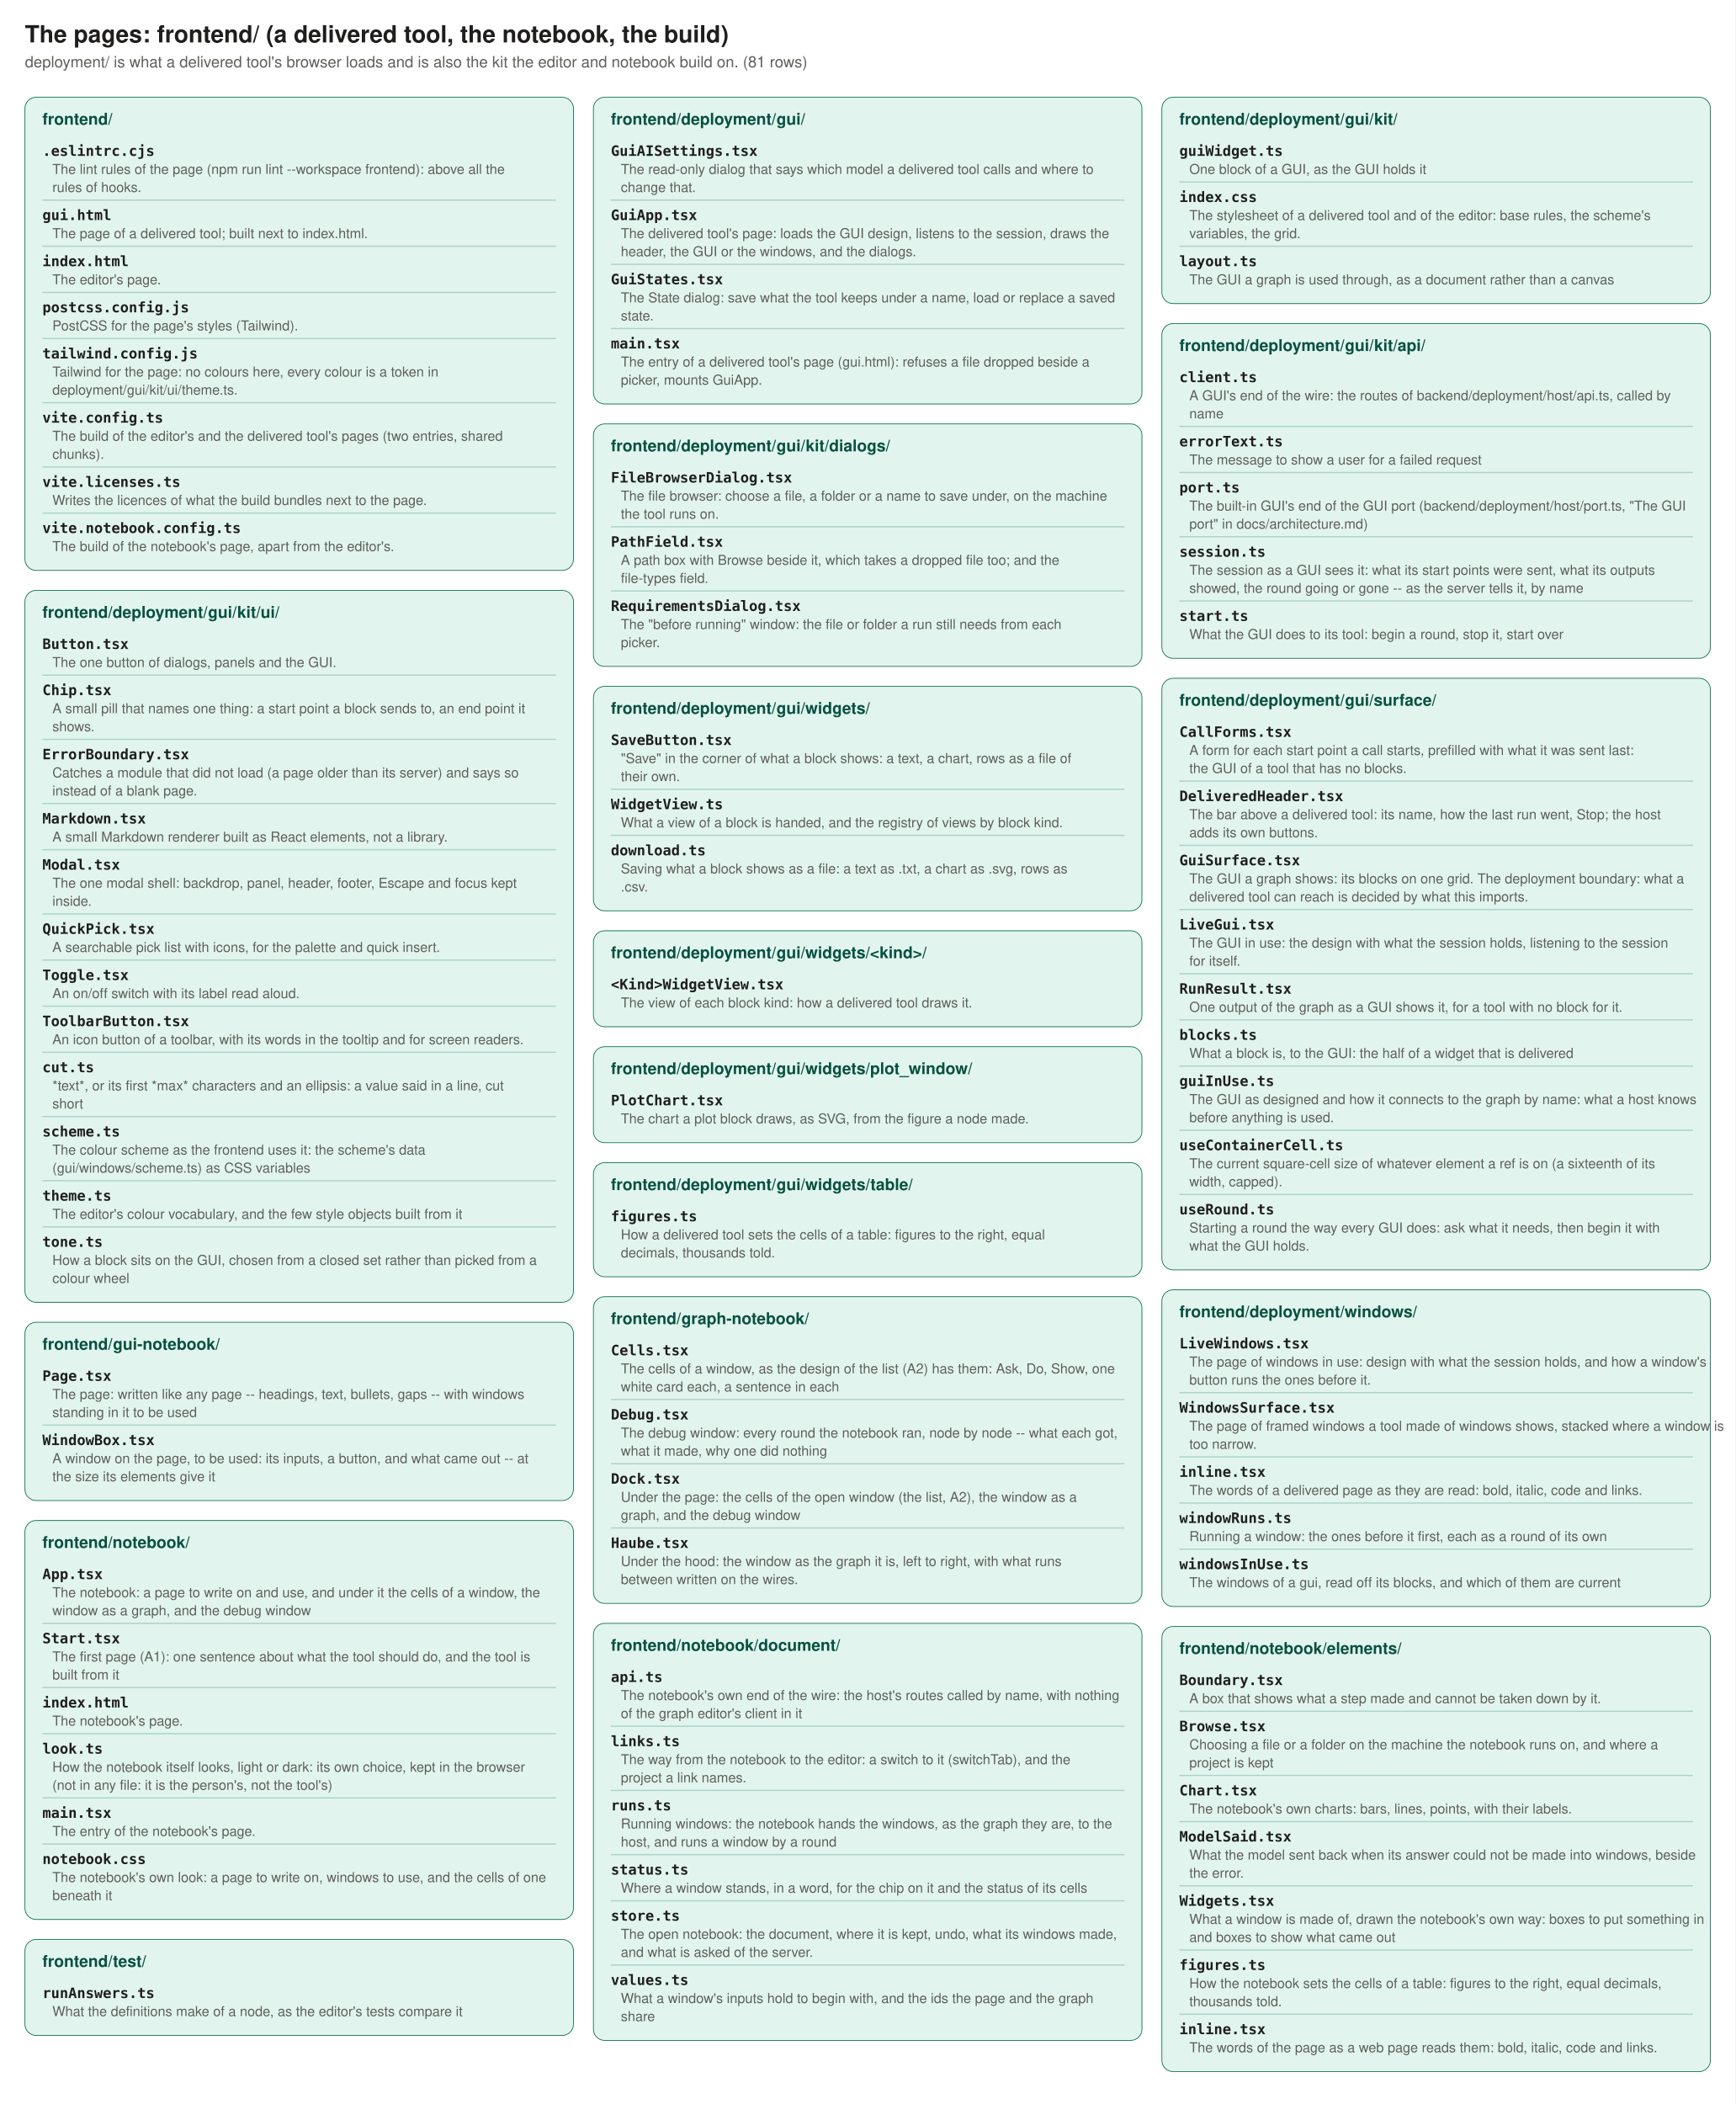
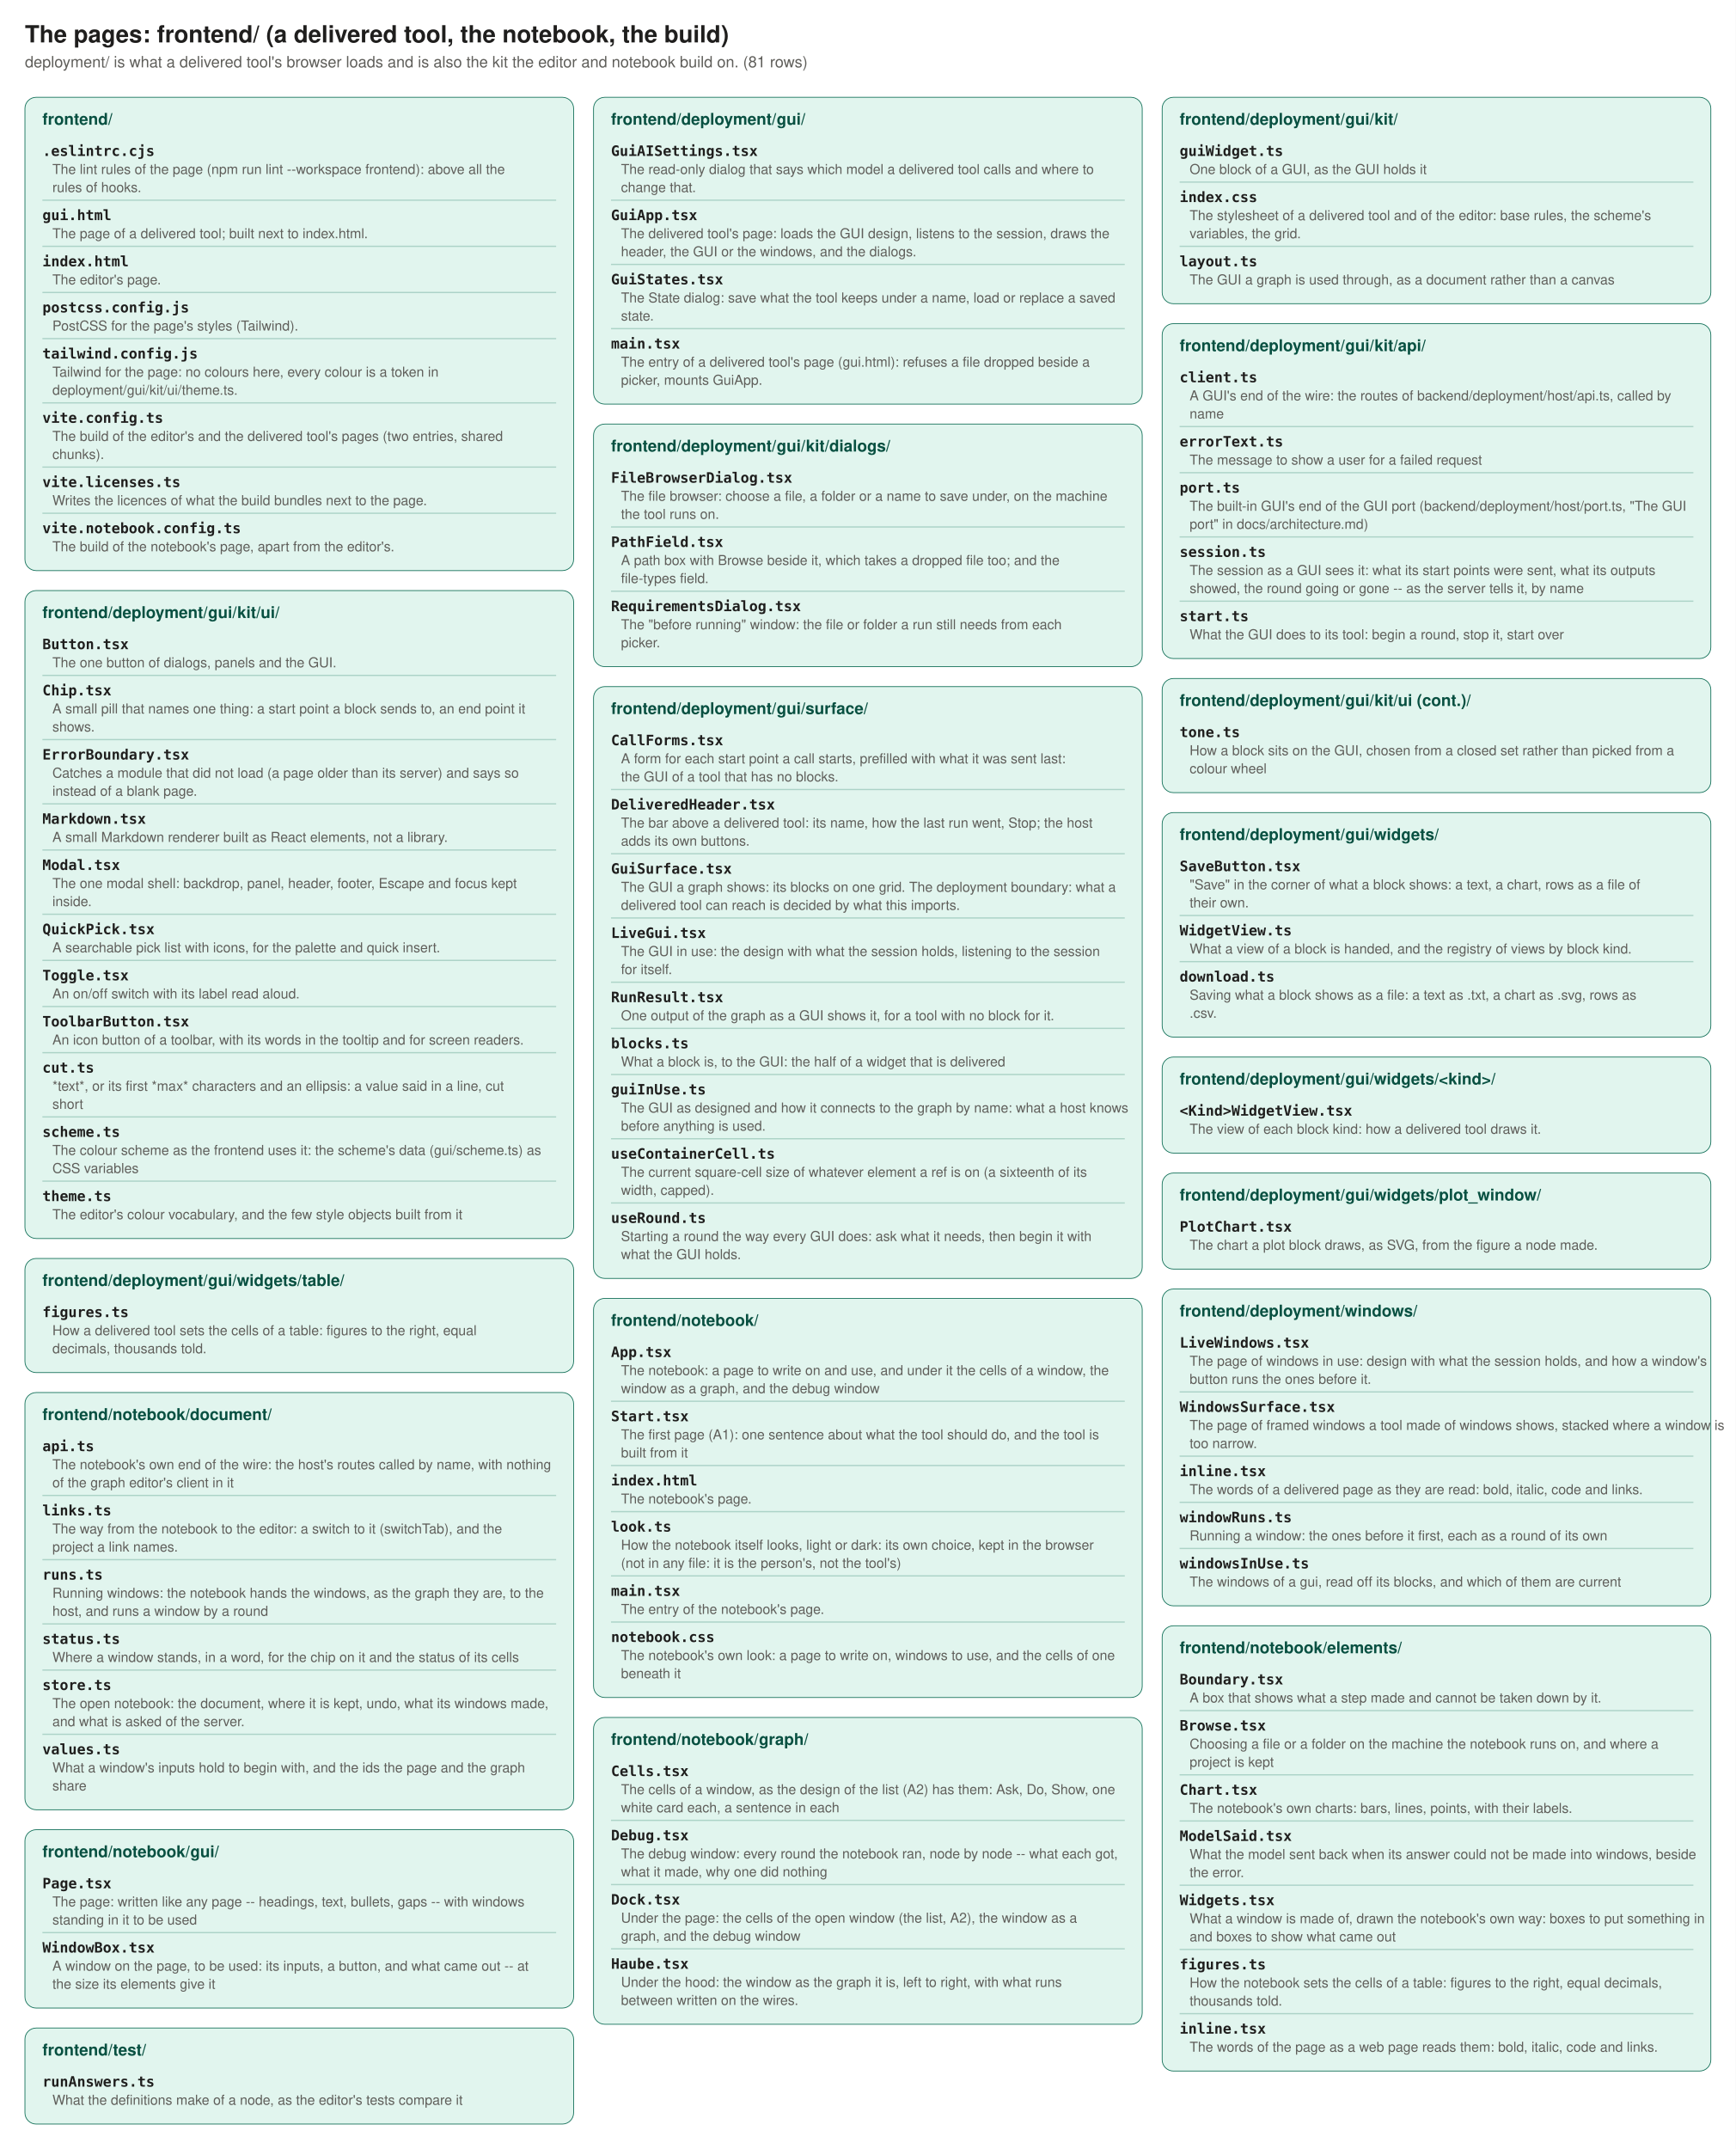
- <svg xmlns="http://www.w3.org/2000/svg" width="1392" viewBox="0 0 1392 1687.5" role="img">
+ <svg xmlns="http://www.w3.org/2000/svg" width="1392" viewBox="0 0 1392 1723" role="img">
  <style>svg{font-family:Segoe UI,Helvetica,Arial,sans-serif}.bg{fill:#ffffff}.h{font-size:19px;font-weight:600;fill:#1f1e1d}.n{font-size:12.5px;fill:#5f5e5a}.d{font-size:13px;font-weight:600;fill:#085041}.f{font-family:Consolas,Menlo,monospace;font-size:11.5px;font-weight:600;fill:#1f1e1d}.r{font-size:11px;fill:#5f5e5a}.box{fill:#E1F5EE;stroke:#0F6E56;stroke-width:.6}.row{stroke:#0F6E56;stroke-opacity:.25}@media (prefers-color-scheme:dark){.bg{fill:#1c1c1a}.h,.f{fill:#e8e6dc}.n,.r{fill:#b4b2a9}.d{fill:#9FE1CB}.box{fill:#262624;stroke:#5DCAA5}.row{stroke:#5DCAA5}}</style>
-   <rect class="bg" width="1392" height="1687.5" />
+   <rect class="bg" width="1392" height="1723" />
  <text class="h" x="20" y="34">The pages: frontend/ (a delivered tool, the notebook, the build)</text>
  <text class="n" x="20" y="54">deployment/ is what a delivered tool's browser loads and is also the kit the editor and notebook build on. (81 rows)</text>
  <g>
    <rect class="box" x="20" y="78" width="440" height="379.5" rx="9" />
    <text class="d" x="34" y="100">frontend/</text>
    <text class="f" x="34" y="125">.eslintrc.cjs</text>
    <text class="r" x="42" y="139.5">The lint rules of the page (npm run lint --workspace frontend): above all the</text>
    <text class="r" x="42" y="154">rules of hooks.</text>
    <line class="row" x1="34" x2="446" y1="160.5" y2="160.5" />
    <text class="f" x="34" y="176.5">gui.html</text>
    <text class="r" x="42" y="191">The page of a delivered tool; built next to index.html.</text>
    <line class="row" x1="34" x2="446" y1="197.5" y2="197.5" />
    <text class="f" x="34" y="213.5">index.html</text>
    <text class="r" x="42" y="228">The editor's page.</text>
    <line class="row" x1="34" x2="446" y1="234.5" y2="234.5" />
    <text class="f" x="34" y="250.5">postcss.config.js</text>
    <text class="r" x="42" y="265">PostCSS for the page's styles (Tailwind).</text>
    <line class="row" x1="34" x2="446" y1="271.5" y2="271.5" />
    <text class="f" x="34" y="287.5">tailwind.config.js</text>
    <text class="r" x="42" y="302">Tailwind for the page: no colours here, every colour is a token in</text>
    <text class="r" x="42" y="316.5">deployment/gui/kit/ui/theme.ts.</text>
    <line class="row" x1="34" x2="446" y1="323" y2="323" />
    <text class="f" x="34" y="339">vite.config.ts</text>
    <text class="r" x="42" y="353.5">The build of the editor's and the delivered tool's pages (two entries, shared</text>
    <text class="r" x="42" y="368">chunks).</text>
    <line class="row" x1="34" x2="446" y1="374.5" y2="374.5" />
    <text class="f" x="34" y="390.5">vite.licenses.ts</text>
    <text class="r" x="42" y="405">Writes the licences of what the build bundles next to the page.</text>
    <line class="row" x1="34" x2="446" y1="411.5" y2="411.5" />
    <text class="f" x="34" y="427.5">vite.notebook.config.ts</text>
    <text class="r" x="42" y="442">The build of the notebook's page, apart from the editor's.</text>
  </g>
  <g>
    <rect class="box" x="476" y="78" width="440" height="246" rx="9" />
    <text class="d" x="490" y="100">frontend/deployment/gui/</text>
    <text class="f" x="490" y="125">GuiAISettings.tsx</text>
    <text class="r" x="498" y="139.5">The read-only dialog that says which model a delivered tool calls and where to</text>
    <text class="r" x="498" y="154">change that.</text>
    <line class="row" x1="490" x2="902" y1="160.5" y2="160.5" />
    <text class="f" x="490" y="176.5">GuiApp.tsx</text>
    <text class="r" x="498" y="191">The delivered tool's page: loads the GUI design, listens to the session, draws the</text>
    <text class="r" x="498" y="205.5">header, the GUI or the windows, and the dialogs.</text>
    <line class="row" x1="490" x2="902" y1="212" y2="212" />
    <text class="f" x="490" y="228">GuiStates.tsx</text>
    <text class="r" x="498" y="242.5">The State dialog: save what the tool keeps under a name, load or replace a saved</text>
    <text class="r" x="498" y="257">state.</text>
    <line class="row" x1="490" x2="902" y1="263.5" y2="263.5" />
    <text class="f" x="490" y="279.5">main.tsx</text>
    <text class="r" x="498" y="294">The entry of a delivered tool's page (gui.html): refuses a file dropped beside a</text>
    <text class="r" x="498" y="308.5">picker, mounts GuiApp.</text>
  </g>
  <g>
    <rect class="box" x="932" y="78" width="440" height="165.5" rx="9" />
    <text class="d" x="946" y="100">frontend/deployment/gui/kit/</text>
    <text class="f" x="946" y="125">guiWidget.ts</text>
    <text class="r" x="954" y="139.5">One block of a GUI, as the GUI holds it</text>
    <line class="row" x1="946" x2="1358" y1="146" y2="146" />
    <text class="f" x="946" y="162">index.css</text>
    <text class="r" x="954" y="176.5">The stylesheet of a delivered tool and of the editor: base rules, the scheme's</text>
    <text class="r" x="954" y="191">variables, the grid.</text>
    <line class="row" x1="946" x2="1358" y1="197.5" y2="197.5" />
    <text class="f" x="946" y="213.5">layout.ts</text>
    <text class="r" x="954" y="228">The GUI a graph is used through, as a document rather than a canvas</text>
  </g>
  <g>
    <rect class="box" x="932" y="259.5" width="440" height="268.5" rx="9" />
    <text class="d" x="946" y="281.5">frontend/deployment/gui/kit/api/</text>
    <text class="f" x="946" y="306.5">client.ts</text>
    <text class="r" x="954" y="321">A GUI's end of the wire: the routes of backend/deployment/host/api.ts, called by</text>
    <text class="r" x="954" y="335.5">name</text>
    <line class="row" x1="946" x2="1358" y1="342" y2="342" />
    <text class="f" x="946" y="358">errorText.ts</text>
    <text class="r" x="954" y="372.5">The message to show a user for a failed request</text>
    <line class="row" x1="946" x2="1358" y1="379" y2="379" />
    <text class="f" x="946" y="395">port.ts</text>
    <text class="r" x="954" y="409.5">The built-in GUI's end of the GUI port (backend/deployment/host/port.ts, "The GUI</text>
    <text class="r" x="954" y="424">port" in docs/architecture.md)</text>
    <line class="row" x1="946" x2="1358" y1="430.5" y2="430.5" />
    <text class="f" x="946" y="446.5">session.ts</text>
    <text class="r" x="954" y="461">The session as a GUI sees it: what its start points were sent, what its outputs</text>
    <text class="r" x="954" y="475.5">showed, the round going or gone -- as the server tells it, by name</text>
    <line class="row" x1="946" x2="1358" y1="482" y2="482" />
    <text class="f" x="946" y="498">start.ts</text>
    <text class="r" x="954" y="512.5">What the GUI does to its tool: begin a round, stop it, start over</text>
  </g>
  <g>
    <rect class="box" x="476" y="340" width="440" height="194.5" rx="9" />
    <text class="d" x="490" y="362">frontend/deployment/gui/kit/dialogs/</text>
    <text class="f" x="490" y="387">FileBrowserDialog.tsx</text>
    <text class="r" x="498" y="401.5">The file browser: choose a file, a folder or a name to save under, on the machine</text>
    <text class="r" x="498" y="416">the tool runs on.</text>
    <line class="row" x1="490" x2="902" y1="422.5" y2="422.5" />
    <text class="f" x="490" y="438.5">PathField.tsx</text>
    <text class="r" x="498" y="453">A path box with Browse beside it, which takes a dropped file too; and the</text>
    <text class="r" x="498" y="467.5">file-types field.</text>
    <line class="row" x1="490" x2="902" y1="474" y2="474" />
    <text class="f" x="490" y="490">RequirementsDialog.tsx</text>
    <text class="r" x="498" y="504.5">The "before running" window: the file or folder a run still needs from each</text>
    <text class="r" x="498" y="519">picker.</text>
  </g>
  <g>
-     <rect class="box" x="20" y="473.5" width="440" height="571" rx="9" />
+     <rect class="box" x="20" y="473.5" width="440" height="519.5" rx="9" />
    <text class="d" x="34" y="495.5">frontend/deployment/gui/kit/ui/</text>
    <text class="f" x="34" y="520.5">Button.tsx</text>
    <text class="r" x="42" y="535">The one button of dialogs, panels and the GUI.</text>
    <line class="row" x1="34" x2="446" y1="541.5" y2="541.5" />
    <text class="f" x="34" y="557.5">Chip.tsx</text>
    <text class="r" x="42" y="572">A small pill that names one thing: a start point a block sends to, an end point it</text>
    <text class="r" x="42" y="586.5">shows.</text>
    <line class="row" x1="34" x2="446" y1="593" y2="593" />
    <text class="f" x="34" y="609">ErrorBoundary.tsx</text>
    <text class="r" x="42" y="623.5">Catches a module that did not load (a page older than its server) and says so</text>
    <text class="r" x="42" y="638">instead of a blank page.</text>
    <line class="row" x1="34" x2="446" y1="644.5" y2="644.5" />
    <text class="f" x="34" y="660.5">Markdown.tsx</text>
    <text class="r" x="42" y="675">A small Markdown renderer built as React elements, not a library.</text>
    <line class="row" x1="34" x2="446" y1="681.5" y2="681.5" />
    <text class="f" x="34" y="697.5">Modal.tsx</text>
    <text class="r" x="42" y="712">The one modal shell: backdrop, panel, header, footer, Escape and focus kept</text>
    <text class="r" x="42" y="726.5">inside.</text>
    <line class="row" x1="34" x2="446" y1="733" y2="733" />
    <text class="f" x="34" y="749">QuickPick.tsx</text>
    <text class="r" x="42" y="763.5">A searchable pick list with icons, for the palette and quick insert.</text>
    <line class="row" x1="34" x2="446" y1="770" y2="770" />
    <text class="f" x="34" y="786">Toggle.tsx</text>
    <text class="r" x="42" y="800.5">An on/off switch with its label read aloud.</text>
    <line class="row" x1="34" x2="446" y1="807" y2="807" />
    <text class="f" x="34" y="823">ToolbarButton.tsx</text>
    <text class="r" x="42" y="837.5">An icon button of a toolbar, with its words in the tooltip and for screen readers.</text>
    <line class="row" x1="34" x2="446" y1="844" y2="844" />
    <text class="f" x="34" y="860">cut.ts</text>
    <text class="r" x="42" y="874.5">*text*, or its first *max* characters and an ellipsis: a value said in a line, cut</text>
    <text class="r" x="42" y="889">short</text>
    <line class="row" x1="34" x2="446" y1="895.5" y2="895.5" />
    <text class="f" x="34" y="911.5">scheme.ts</text>
-     <text class="r" x="42" y="926">The colour scheme as the frontend uses it: the scheme's data</text>
-     <text class="r" x="42" y="940.5">(gui/windows/scheme.ts) as CSS variables</text>
+     <text class="r" x="42" y="926">The colour scheme as the frontend uses it: the scheme's data (gui/scheme.ts) as</text>
+     <text class="r" x="42" y="940.5">CSS variables</text>
    <line class="row" x1="34" x2="446" y1="947" y2="947" />
    <text class="f" x="34" y="963">theme.ts</text>
    <text class="r" x="42" y="977.5">The editor's colour vocabulary, and the few style objects built from it</text>
-     <line class="row" x1="34" x2="446" y1="984" y2="984" />
-     <text class="f" x="34" y="1000">tone.ts</text>
-     <text class="r" x="42" y="1014.5">How a block sits on the GUI, chosen from a closed set rather than picked from a</text>
-     <text class="r" x="42" y="1029">colour wheel</text>
-   </g>
-   <g>
-     <rect class="box" x="932" y="544" width="440" height="474.5" rx="9" />
-     <text class="d" x="946" y="566">frontend/deployment/gui/surface/</text>
-     <text class="f" x="946" y="591">CallForms.tsx</text>
-     <text class="r" x="954" y="605.5">A form for each start point a call starts, prefilled with what it was sent last:</text>
-     <text class="r" x="954" y="620">the GUI of a tool that has no blocks.</text>
-     <line class="row" x1="946" x2="1358" y1="626.5" y2="626.5" />
-     <text class="f" x="946" y="642.5">DeliveredHeader.tsx</text>
-     <text class="r" x="954" y="657">The bar above a delivered tool: its name, how the last run went, Stop; the host</text>
-     <text class="r" x="954" y="671.5">adds its own buttons.</text>
-     <line class="row" x1="946" x2="1358" y1="678" y2="678" />
-     <text class="f" x="946" y="694">GuiSurface.tsx</text>
-     <text class="r" x="954" y="708.5">The GUI a graph shows: its blocks on one grid. The deployment boundary: what a</text>
-     <text class="r" x="954" y="723">delivered tool can reach is decided by what this imports.</text>
-     <line class="row" x1="946" x2="1358" y1="729.5" y2="729.5" />
-     <text class="f" x="946" y="745.5">LiveGui.tsx</text>
-     <text class="r" x="954" y="760">The GUI in use: the design with what the session holds, listening to the session</text>
-     <text class="r" x="954" y="774.5">for itself.</text>
-     <line class="row" x1="946" x2="1358" y1="781" y2="781" />
-     <text class="f" x="946" y="797">RunResult.tsx</text>
-     <text class="r" x="954" y="811.5">One output of the graph as a GUI shows it, for a tool with no block for it.</text>
-     <line class="row" x1="946" x2="1358" y1="818" y2="818" />
-     <text class="f" x="946" y="834">blocks.ts</text>
-     <text class="r" x="954" y="848.5">What a block is, to the GUI: the half of a widget that is delivered</text>
-     <line class="row" x1="946" x2="1358" y1="855" y2="855" />
-     <text class="f" x="946" y="871">guiInUse.ts</text>
-     <text class="r" x="954" y="885.5">The GUI as designed and how it connects to the graph by name: what a host knows</text>
-     <text class="r" x="954" y="900">before anything is used.</text>
-     <line class="row" x1="946" x2="1358" y1="906.5" y2="906.5" />
-     <text class="f" x="946" y="922.5">useContainerCell.ts</text>
-     <text class="r" x="954" y="937">The current square-cell size of whatever element a ref is on (a sixteenth of its</text>
-     <text class="r" x="954" y="951.5">width, capped).</text>
-     <line class="row" x1="946" x2="1358" y1="958" y2="958" />
-     <text class="f" x="946" y="974">useRound.ts</text>
-     <text class="r" x="954" y="988.5">Starting a round the way every GUI does: ask what it needs, then begin it with</text>
-     <text class="r" x="954" y="1003">what the GUI holds.</text>
-   </g>
-   <g>
-     <rect class="box" x="476" y="550.5" width="440" height="180" rx="9" />
-     <text class="d" x="490" y="572.5">frontend/deployment/gui/widgets/</text>
-     <text class="f" x="490" y="597.5">SaveButton.tsx</text>
-     <text class="r" x="498" y="612">"Save" in the corner of what a block shows: a text, a chart, rows as a file of</text>
-     <text class="r" x="498" y="626.5">their own.</text>
+   </g>
+   <g>
+     <rect class="box" x="932" y="544" width="440" height="91.5" rx="9" />
+     <text class="d" x="946" y="566">frontend/deployment/gui/kit/ui (cont.)/</text>
+     <text class="f" x="946" y="591">tone.ts</text>
+     <text class="r" x="954" y="605.5">How a block sits on the GUI, chosen from a closed set rather than picked from a</text>
+     <text class="r" x="954" y="620">colour wheel</text>
+   </g>
+   <g>
+     <rect class="box" x="476" y="550.5" width="440" height="474.5" rx="9" />
+     <text class="d" x="490" y="572.5">frontend/deployment/gui/surface/</text>
+     <text class="f" x="490" y="597.5">CallForms.tsx</text>
+     <text class="r" x="498" y="612">A form for each start point a call starts, prefilled with what it was sent last:</text>
+     <text class="r" x="498" y="626.5">the GUI of a tool that has no blocks.</text>
    <line class="row" x1="490" x2="902" y1="633" y2="633" />
-     <text class="f" x="490" y="649">WidgetView.ts</text>
-     <text class="r" x="498" y="663.5">What a view of a block is handed, and the registry of views by block kind.</text>
-     <line class="row" x1="490" x2="902" y1="670" y2="670" />
-     <text class="f" x="490" y="686">download.ts</text>
-     <text class="r" x="498" y="700.5">Saving what a block shows as a file: a text as .txt, a chart as .svg, rows as</text>
-     <text class="r" x="498" y="715">.csv.</text>
-   </g>
-   <g>
-     <rect class="box" x="476" y="746.5" width="440" height="77" rx="9" />
-     <text class="d" x="490" y="768.5">frontend/deployment/gui/widgets/&lt;kind&gt;/</text>
-     <text class="f" x="490" y="793.5">&lt;Kind&gt;WidgetView.tsx</text>
-     <text class="r" x="498" y="808">The view of each block kind: how a delivered tool draws it.</text>
-   </g>
-   <g>
-     <rect class="box" x="476" y="839.5" width="440" height="77" rx="9" />
-     <text class="d" x="490" y="861.5">frontend/deployment/gui/widgets/plot_window/</text>
-     <text class="f" x="490" y="886.5">PlotChart.tsx</text>
-     <text class="r" x="498" y="901">The chart a plot block draws, as SVG, from the figure a node made.</text>
-   </g>
-   <g>
-     <rect class="box" x="476" y="932.5" width="440" height="91.5" rx="9" />
-     <text class="d" x="490" y="954.5">frontend/deployment/gui/widgets/table/</text>
-     <text class="f" x="490" y="979.5">figures.ts</text>
-     <text class="r" x="498" y="994">How a delivered tool sets the cells of a table: figures to the right, equal</text>
-     <text class="r" x="498" y="1008.5">decimals, thousands told.</text>
-   </g>
-   <g>
-     <rect class="box" x="932" y="1034.5" width="440" height="254" rx="9" />
-     <text class="d" x="946" y="1056.5">frontend/deployment/windows/</text>
-     <text class="f" x="946" y="1081.5">LiveWindows.tsx</text>
-     <text class="r" x="954" y="1096">The page of windows in use: design with what the session holds, and how a window's</text>
-     <text class="r" x="954" y="1110.5">button runs the ones before it.</text>
-     <line class="row" x1="946" x2="1358" y1="1117" y2="1117" />
-     <text class="f" x="946" y="1133">WindowsSurface.tsx</text>
-     <text class="r" x="954" y="1147.5">The page of framed windows a tool made of windows shows, stacked where a window is</text>
-     <text class="r" x="954" y="1162">too narrow.</text>
-     <line class="row" x1="946" x2="1358" y1="1168.5" y2="1168.5" />
-     <text class="f" x="946" y="1184.5">inline.tsx</text>
-     <text class="r" x="954" y="1199">The words of a delivered page as they are read: bold, italic, code and links.</text>
-     <line class="row" x1="946" x2="1358" y1="1205.5" y2="1205.5" />
-     <text class="f" x="946" y="1221.5">windowRuns.ts</text>
-     <text class="r" x="954" y="1236">Running a window: the ones before it first, each as a round of its own</text>
-     <line class="row" x1="946" x2="1358" y1="1242.5" y2="1242.5" />
-     <text class="f" x="946" y="1258.5">windowsInUse.ts</text>
-     <text class="r" x="954" y="1273">The windows of a gui, read off its blocks, and which of them are current</text>
-   </g>
-   <g>
-     <rect class="box" x="476" y="1040" width="440" height="246" rx="9" />
-     <text class="d" x="490" y="1062">frontend/graph-notebook/</text>
-     <text class="f" x="490" y="1087">Cells.tsx</text>
-     <text class="r" x="498" y="1101.5">The cells of a window, as the design of the list (A2) has them: Ask, Do, Show, one</text>
-     <text class="r" x="498" y="1116">white card each, a sentence in each</text>
-     <line class="row" x1="490" x2="902" y1="1122.5" y2="1122.5" />
-     <text class="f" x="490" y="1138.5">Debug.tsx</text>
-     <text class="r" x="498" y="1153">The debug window: every round the notebook ran, node by node -- what each got,</text>
-     <text class="r" x="498" y="1167.5">what it made, why one did nothing</text>
-     <line class="row" x1="490" x2="902" y1="1174" y2="1174" />
-     <text class="f" x="490" y="1190">Dock.tsx</text>
-     <text class="r" x="498" y="1204.5">Under the page: the cells of the open window (the list, A2), the window as a</text>
-     <text class="r" x="498" y="1219">graph, and the debug window</text>
-     <line class="row" x1="490" x2="902" y1="1225.5" y2="1225.5" />
-     <text class="f" x="490" y="1241.5">Haube.tsx</text>
-     <text class="r" x="498" y="1256">Under the hood: the window as the graph it is, left to right, with what runs</text>
-     <text class="r" x="498" y="1270.5">between written on the wires.</text>
-   </g>
-   <g>
-     <rect class="box" x="20" y="1060.5" width="440" height="143" rx="9" />
-     <text class="d" x="34" y="1082.5">frontend/gui-notebook/</text>
-     <text class="f" x="34" y="1107.5">Page.tsx</text>
-     <text class="r" x="42" y="1122">The page: written like any page -- headings, text, bullets, gaps -- with windows</text>
-     <text class="r" x="42" y="1136.5">standing in it to be used</text>
-     <line class="row" x1="34" x2="446" y1="1143" y2="1143" />
-     <text class="f" x="34" y="1159">WindowBox.tsx</text>
-     <text class="r" x="42" y="1173.5">A window on the page, to be used: its inputs, a button, and what came out -- at</text>
-     <text class="r" x="42" y="1188">the size its elements give it</text>
-   </g>
-   <g>
-     <rect class="box" x="20" y="1219.5" width="440" height="320" rx="9" />
-     <text class="d" x="34" y="1241.5">frontend/notebook/</text>
-     <text class="f" x="34" y="1266.5">App.tsx</text>
-     <text class="r" x="42" y="1281">The notebook: a page to write on and use, and under it the cells of a window, the</text>
-     <text class="r" x="42" y="1295.5">window as a graph, and the debug window</text>
+     <text class="f" x="490" y="649">DeliveredHeader.tsx</text>
+     <text class="r" x="498" y="663.5">The bar above a delivered tool: its name, how the last run went, Stop; the host</text>
+     <text class="r" x="498" y="678">adds its own buttons.</text>
+     <line class="row" x1="490" x2="902" y1="684.5" y2="684.5" />
+     <text class="f" x="490" y="700.5">GuiSurface.tsx</text>
+     <text class="r" x="498" y="715">The GUI a graph shows: its blocks on one grid. The deployment boundary: what a</text>
+     <text class="r" x="498" y="729.5">delivered tool can reach is decided by what this imports.</text>
+     <line class="row" x1="490" x2="902" y1="736" y2="736" />
+     <text class="f" x="490" y="752">LiveGui.tsx</text>
+     <text class="r" x="498" y="766.5">The GUI in use: the design with what the session holds, listening to the session</text>
+     <text class="r" x="498" y="781">for itself.</text>
+     <line class="row" x1="490" x2="902" y1="787.5" y2="787.5" />
+     <text class="f" x="490" y="803.5">RunResult.tsx</text>
+     <text class="r" x="498" y="818">One output of the graph as a GUI shows it, for a tool with no block for it.</text>
+     <line class="row" x1="490" x2="902" y1="824.5" y2="824.5" />
+     <text class="f" x="490" y="840.5">blocks.ts</text>
+     <text class="r" x="498" y="855">What a block is, to the GUI: the half of a widget that is delivered</text>
+     <line class="row" x1="490" x2="902" y1="861.5" y2="861.5" />
+     <text class="f" x="490" y="877.5">guiInUse.ts</text>
+     <text class="r" x="498" y="892">The GUI as designed and how it connects to the graph by name: what a host knows</text>
+     <text class="r" x="498" y="906.5">before anything is used.</text>
+     <line class="row" x1="490" x2="902" y1="913" y2="913" />
+     <text class="f" x="490" y="929">useContainerCell.ts</text>
+     <text class="r" x="498" y="943.5">The current square-cell size of whatever element a ref is on (a sixteenth of its</text>
+     <text class="r" x="498" y="958">width, capped).</text>
+     <line class="row" x1="490" x2="902" y1="964.5" y2="964.5" />
+     <text class="f" x="490" y="980.5">useRound.ts</text>
+     <text class="r" x="498" y="995">Starting a round the way every GUI does: ask what it needs, then begin it with</text>
+     <text class="r" x="498" y="1009.5">what the GUI holds.</text>
+   </g>
+   <g>
+     <rect class="box" x="932" y="651.5" width="440" height="180" rx="9" />
+     <text class="d" x="946" y="673.5">frontend/deployment/gui/widgets/</text>
+     <text class="f" x="946" y="698.5">SaveButton.tsx</text>
+     <text class="r" x="954" y="713">"Save" in the corner of what a block shows: a text, a chart, rows as a file of</text>
+     <text class="r" x="954" y="727.5">their own.</text>
+     <line class="row" x1="946" x2="1358" y1="734" y2="734" />
+     <text class="f" x="946" y="750">WidgetView.ts</text>
+     <text class="r" x="954" y="764.5">What a view of a block is handed, and the registry of views by block kind.</text>
+     <line class="row" x1="946" x2="1358" y1="771" y2="771" />
+     <text class="f" x="946" y="787">download.ts</text>
+     <text class="r" x="954" y="801.5">Saving what a block shows as a file: a text as .txt, a chart as .svg, rows as</text>
+     <text class="r" x="954" y="816">.csv.</text>
+   </g>
+   <g>
+     <rect class="box" x="932" y="847.5" width="440" height="77" rx="9" />
+     <text class="d" x="946" y="869.5">frontend/deployment/gui/widgets/&lt;kind&gt;/</text>
+     <text class="f" x="946" y="894.5">&lt;Kind&gt;WidgetView.tsx</text>
+     <text class="r" x="954" y="909">The view of each block kind: how a delivered tool draws it.</text>
+   </g>
+   <g>
+     <rect class="box" x="932" y="940.5" width="440" height="77" rx="9" />
+     <text class="d" x="946" y="962.5">frontend/deployment/gui/widgets/plot_window/</text>
+     <text class="f" x="946" y="987.5">PlotChart.tsx</text>
+     <text class="r" x="954" y="1002">The chart a plot block draws, as SVG, from the figure a node made.</text>
+   </g>
+   <g>
+     <rect class="box" x="20" y="1009" width="440" height="91.5" rx="9" />
+     <text class="d" x="34" y="1031">frontend/deployment/gui/widgets/table/</text>
+     <text class="f" x="34" y="1056">figures.ts</text>
+     <text class="r" x="42" y="1070.5">How a delivered tool sets the cells of a table: figures to the right, equal</text>
+     <text class="r" x="42" y="1085">decimals, thousands told.</text>
+   </g>
+   <g>
+     <rect class="box" x="932" y="1033.5" width="440" height="254" rx="9" />
+     <text class="d" x="946" y="1055.5">frontend/deployment/windows/</text>
+     <text class="f" x="946" y="1080.5">LiveWindows.tsx</text>
+     <text class="r" x="954" y="1095">The page of windows in use: design with what the session holds, and how a window's</text>
+     <text class="r" x="954" y="1109.5">button runs the ones before it.</text>
+     <line class="row" x1="946" x2="1358" y1="1116" y2="1116" />
+     <text class="f" x="946" y="1132">WindowsSurface.tsx</text>
+     <text class="r" x="954" y="1146.5">The page of framed windows a tool made of windows shows, stacked where a window is</text>
+     <text class="r" x="954" y="1161">too narrow.</text>
+     <line class="row" x1="946" x2="1358" y1="1167.5" y2="1167.5" />
+     <text class="f" x="946" y="1183.5">inline.tsx</text>
+     <text class="r" x="954" y="1198">The words of a delivered page as they are read: bold, italic, code and links.</text>
+     <line class="row" x1="946" x2="1358" y1="1204.5" y2="1204.5" />
+     <text class="f" x="946" y="1220.5">windowRuns.ts</text>
+     <text class="r" x="954" y="1235">Running a window: the ones before it first, each as a round of its own</text>
+     <line class="row" x1="946" x2="1358" y1="1241.5" y2="1241.5" />
+     <text class="f" x="946" y="1257.5">windowsInUse.ts</text>
+     <text class="r" x="954" y="1272">The windows of a gui, read off its blocks, and which of them are current</text>
+   </g>
+   <g>
+     <rect class="box" x="476" y="1041" width="440" height="320" rx="9" />
+     <text class="d" x="490" y="1063">frontend/notebook/</text>
+     <text class="f" x="490" y="1088">App.tsx</text>
+     <text class="r" x="498" y="1102.5">The notebook: a page to write on and use, and under it the cells of a window, the</text>
+     <text class="r" x="498" y="1117">window as a graph, and the debug window</text>
+     <line class="row" x1="490" x2="902" y1="1123.5" y2="1123.5" />
+     <text class="f" x="490" y="1139.5">Start.tsx</text>
+     <text class="r" x="498" y="1154">The first page (A1): one sentence about what the tool should do, and the tool is</text>
+     <text class="r" x="498" y="1168.5">built from it</text>
+     <line class="row" x1="490" x2="902" y1="1175" y2="1175" />
+     <text class="f" x="490" y="1191">index.html</text>
+     <text class="r" x="498" y="1205.5">The notebook's page.</text>
+     <line class="row" x1="490" x2="902" y1="1212" y2="1212" />
+     <text class="f" x="490" y="1228">look.ts</text>
+     <text class="r" x="498" y="1242.5">How the notebook itself looks, light or dark: its own choice, kept in the browser</text>
+     <text class="r" x="498" y="1257">(not in any file: it is the person's, not the tool's)</text>
+     <line class="row" x1="490" x2="902" y1="1263.5" y2="1263.5" />
+     <text class="f" x="490" y="1279.5">main.tsx</text>
+     <text class="r" x="498" y="1294">The entry of the notebook's page.</text>
+     <line class="row" x1="490" x2="902" y1="1300.5" y2="1300.5" />
+     <text class="f" x="490" y="1316.5">notebook.css</text>
+     <text class="r" x="498" y="1331">The notebook's own look: a page to write on, windows to use, and the cells of one</text>
+     <text class="r" x="498" y="1345.5">beneath it</text>
+   </g>
+   <g>
+     <rect class="box" x="20" y="1116.5" width="440" height="334.5" rx="9" />
+     <text class="d" x="34" y="1138.5">frontend/notebook/document/</text>
+     <text class="f" x="34" y="1163.5">api.ts</text>
+     <text class="r" x="42" y="1178">The notebook's own end of the wire: the host's routes called by name, with nothing</text>
+     <text class="r" x="42" y="1192.5">of the graph editor's client in it</text>
+     <line class="row" x1="34" x2="446" y1="1199" y2="1199" />
+     <text class="f" x="34" y="1215">links.ts</text>
+     <text class="r" x="42" y="1229.5">The way from the notebook to the editor: a switch to it (switchTab), and the</text>
+     <text class="r" x="42" y="1244">project a link names.</text>
+     <line class="row" x1="34" x2="446" y1="1250.5" y2="1250.5" />
+     <text class="f" x="34" y="1266.5">runs.ts</text>
+     <text class="r" x="42" y="1281">Running windows: the notebook hands the windows, as the graph they are, to the</text>
+     <text class="r" x="42" y="1295.5">host, and runs a window by a round</text>
    <line class="row" x1="34" x2="446" y1="1302" y2="1302" />
-     <text class="f" x="34" y="1318">Start.tsx</text>
-     <text class="r" x="42" y="1332.5">The first page (A1): one sentence about what the tool should do, and the tool is</text>
-     <text class="r" x="42" y="1347">built from it</text>
-     <line class="row" x1="34" x2="446" y1="1353.5" y2="1353.5" />
-     <text class="f" x="34" y="1369.5">index.html</text>
-     <text class="r" x="42" y="1384">The notebook's page.</text>
+     <text class="f" x="34" y="1318">status.ts</text>
+     <text class="r" x="42" y="1332.5">Where a window stands, in a word, for the chip on it and the status of its cells</text>
+     <line class="row" x1="34" x2="446" y1="1339" y2="1339" />
+     <text class="f" x="34" y="1355">store.ts</text>
+     <text class="r" x="42" y="1369.5">The open notebook: the document, where it is kept, undo, what its windows made,</text>
+     <text class="r" x="42" y="1384">and what is asked of the server.</text>
    <line class="row" x1="34" x2="446" y1="1390.5" y2="1390.5" />
-     <text class="f" x="34" y="1406.5">look.ts</text>
-     <text class="r" x="42" y="1421">How the notebook itself looks, light or dark: its own choice, kept in the browser</text>
-     <text class="r" x="42" y="1435.5">(not in any file: it is the person's, not the tool's)</text>
-     <line class="row" x1="34" x2="446" y1="1442" y2="1442" />
-     <text class="f" x="34" y="1458">main.tsx</text>
-     <text class="r" x="42" y="1472.5">The entry of the notebook's page.</text>
-     <line class="row" x1="34" x2="446" y1="1479" y2="1479" />
-     <text class="f" x="34" y="1495">notebook.css</text>
-     <text class="r" x="42" y="1509.5">The notebook's own look: a page to write on, windows to use, and the cells of one</text>
-     <text class="r" x="42" y="1524">beneath it</text>
-   </g>
-   <g>
-     <rect class="box" x="476" y="1302" width="440" height="334.5" rx="9" />
-     <text class="d" x="490" y="1324">frontend/notebook/document/</text>
-     <text class="f" x="490" y="1349">api.ts</text>
-     <text class="r" x="498" y="1363.5">The notebook's own end of the wire: the host's routes called by name, with nothing</text>
-     <text class="r" x="498" y="1378">of the graph editor's client in it</text>
-     <line class="row" x1="490" x2="902" y1="1384.5" y2="1384.5" />
-     <text class="f" x="490" y="1400.5">links.ts</text>
-     <text class="r" x="498" y="1415">The way from the notebook to the editor: a switch to it (switchTab), and the</text>
-     <text class="r" x="498" y="1429.5">project a link names.</text>
-     <line class="row" x1="490" x2="902" y1="1436" y2="1436" />
-     <text class="f" x="490" y="1452">runs.ts</text>
-     <text class="r" x="498" y="1466.5">Running windows: the notebook hands the windows, as the graph they are, to the</text>
-     <text class="r" x="498" y="1481">host, and runs a window by a round</text>
-     <line class="row" x1="490" x2="902" y1="1487.5" y2="1487.5" />
-     <text class="f" x="490" y="1503.5">status.ts</text>
-     <text class="r" x="498" y="1518">Where a window stands, in a word, for the chip on it and the status of its cells</text>
-     <line class="row" x1="490" x2="902" y1="1524.5" y2="1524.5" />
-     <text class="f" x="490" y="1540.5">store.ts</text>
-     <text class="r" x="498" y="1555">The open notebook: the document, where it is kept, undo, what its windows made,</text>
-     <text class="r" x="498" y="1569.5">and what is asked of the server.</text>
-     <line class="row" x1="490" x2="902" y1="1576" y2="1576" />
-     <text class="f" x="490" y="1592">values.ts</text>
-     <text class="r" x="498" y="1606.5">What a window's inputs hold to begin with, and the ids the page and the graph</text>
-     <text class="r" x="498" y="1621">share</text>
-   </g>
-   <g>
-     <rect class="box" x="932" y="1304.5" width="440" height="357" rx="9" />
-     <text class="d" x="946" y="1326.5">frontend/notebook/elements/</text>
-     <text class="f" x="946" y="1351.5">Boundary.tsx</text>
-     <text class="r" x="954" y="1366">A box that shows what a step made and cannot be taken down by it.</text>
-     <line class="row" x1="946" x2="1358" y1="1372.5" y2="1372.5" />
-     <text class="f" x="946" y="1388.5">Browse.tsx</text>
-     <text class="r" x="954" y="1403">Choosing a file or a folder on the machine the notebook runs on, and where a</text>
-     <text class="r" x="954" y="1417.5">project is kept</text>
-     <line class="row" x1="946" x2="1358" y1="1424" y2="1424" />
-     <text class="f" x="946" y="1440">Chart.tsx</text>
-     <text class="r" x="954" y="1454.5">The notebook's own charts: bars, lines, points, with their labels.</text>
-     <line class="row" x1="946" x2="1358" y1="1461" y2="1461" />
-     <text class="f" x="946" y="1477">ModelSaid.tsx</text>
-     <text class="r" x="954" y="1491.5">What the model sent back when its answer could not be made into windows, beside</text>
-     <text class="r" x="954" y="1506">the error.</text>
-     <line class="row" x1="946" x2="1358" y1="1512.5" y2="1512.5" />
-     <text class="f" x="946" y="1528.5">Widgets.tsx</text>
-     <text class="r" x="954" y="1543">What a window is made of, drawn the notebook's own way: boxes to put something in</text>
-     <text class="r" x="954" y="1557.5">and boxes to show what came out</text>
-     <line class="row" x1="946" x2="1358" y1="1564" y2="1564" />
-     <text class="f" x="946" y="1580">figures.ts</text>
-     <text class="r" x="954" y="1594.5">How the notebook sets the cells of a table: figures to the right, equal decimals,</text>
-     <text class="r" x="954" y="1609">thousands told.</text>
-     <line class="row" x1="946" x2="1358" y1="1615.5" y2="1615.5" />
-     <text class="f" x="946" y="1631.5">inline.tsx</text>
-     <text class="r" x="954" y="1646">The words of the page as a web page reads them: bold, italic, code and links.</text>
-   </g>
-   <g>
-     <rect class="box" x="20" y="1555.5" width="440" height="77" rx="9" />
-     <text class="d" x="34" y="1577.5">frontend/test/</text>
-     <text class="f" x="34" y="1602.5">runAnswers.ts</text>
-     <text class="r" x="42" y="1617">What the definitions make of a node, as the editor's tests compare it</text>
+     <text class="f" x="34" y="1406.5">values.ts</text>
+     <text class="r" x="42" y="1421">What a window's inputs hold to begin with, and the ids the page and the graph</text>
+     <text class="r" x="42" y="1435.5">share</text>
+   </g>
+   <g>
+     <rect class="box" x="932" y="1303.5" width="440" height="357" rx="9" />
+     <text class="d" x="946" y="1325.5">frontend/notebook/elements/</text>
+     <text class="f" x="946" y="1350.5">Boundary.tsx</text>
+     <text class="r" x="954" y="1365">A box that shows what a step made and cannot be taken down by it.</text>
+     <line class="row" x1="946" x2="1358" y1="1371.5" y2="1371.5" />
+     <text class="f" x="946" y="1387.5">Browse.tsx</text>
+     <text class="r" x="954" y="1402">Choosing a file or a folder on the machine the notebook runs on, and where a</text>
+     <text class="r" x="954" y="1416.5">project is kept</text>
+     <line class="row" x1="946" x2="1358" y1="1423" y2="1423" />
+     <text class="f" x="946" y="1439">Chart.tsx</text>
+     <text class="r" x="954" y="1453.5">The notebook's own charts: bars, lines, points, with their labels.</text>
+     <line class="row" x1="946" x2="1358" y1="1460" y2="1460" />
+     <text class="f" x="946" y="1476">ModelSaid.tsx</text>
+     <text class="r" x="954" y="1490.5">What the model sent back when its answer could not be made into windows, beside</text>
+     <text class="r" x="954" y="1505">the error.</text>
+     <line class="row" x1="946" x2="1358" y1="1511.5" y2="1511.5" />
+     <text class="f" x="946" y="1527.5">Widgets.tsx</text>
+     <text class="r" x="954" y="1542">What a window is made of, drawn the notebook's own way: boxes to put something in</text>
+     <text class="r" x="954" y="1556.5">and boxes to show what came out</text>
+     <line class="row" x1="946" x2="1358" y1="1563" y2="1563" />
+     <text class="f" x="946" y="1579">figures.ts</text>
+     <text class="r" x="954" y="1593.5">How the notebook sets the cells of a table: figures to the right, equal decimals,</text>
+     <text class="r" x="954" y="1608">thousands told.</text>
+     <line class="row" x1="946" x2="1358" y1="1614.5" y2="1614.5" />
+     <text class="f" x="946" y="1630.5">inline.tsx</text>
+     <text class="r" x="954" y="1645">The words of the page as a web page reads them: bold, italic, code and links.</text>
+   </g>
+   <g>
+     <rect class="box" x="476" y="1377" width="440" height="246" rx="9" />
+     <text class="d" x="490" y="1399">frontend/notebook/graph/</text>
+     <text class="f" x="490" y="1424">Cells.tsx</text>
+     <text class="r" x="498" y="1438.5">The cells of a window, as the design of the list (A2) has them: Ask, Do, Show, one</text>
+     <text class="r" x="498" y="1453">white card each, a sentence in each</text>
+     <line class="row" x1="490" x2="902" y1="1459.5" y2="1459.5" />
+     <text class="f" x="490" y="1475.5">Debug.tsx</text>
+     <text class="r" x="498" y="1490">The debug window: every round the notebook ran, node by node -- what each got,</text>
+     <text class="r" x="498" y="1504.5">what it made, why one did nothing</text>
+     <line class="row" x1="490" x2="902" y1="1511" y2="1511" />
+     <text class="f" x="490" y="1527">Dock.tsx</text>
+     <text class="r" x="498" y="1541.5">Under the page: the cells of the open window (the list, A2), the window as a</text>
+     <text class="r" x="498" y="1556">graph, and the debug window</text>
+     <line class="row" x1="490" x2="902" y1="1562.5" y2="1562.5" />
+     <text class="f" x="490" y="1578.5">Haube.tsx</text>
+     <text class="r" x="498" y="1593">Under the hood: the window as the graph it is, left to right, with what runs</text>
+     <text class="r" x="498" y="1607.5">between written on the wires.</text>
+   </g>
+   <g>
+     <rect class="box" x="20" y="1467" width="440" height="143" rx="9" />
+     <text class="d" x="34" y="1489">frontend/notebook/gui/</text>
+     <text class="f" x="34" y="1514">Page.tsx</text>
+     <text class="r" x="42" y="1528.5">The page: written like any page -- headings, text, bullets, gaps -- with windows</text>
+     <text class="r" x="42" y="1543">standing in it to be used</text>
+     <line class="row" x1="34" x2="446" y1="1549.5" y2="1549.5" />
+     <text class="f" x="34" y="1565.5">WindowBox.tsx</text>
+     <text class="r" x="42" y="1580">A window on the page, to be used: its inputs, a button, and what came out -- at</text>
+     <text class="r" x="42" y="1594.5">the size its elements give it</text>
+   </g>
+   <g>
+     <rect class="box" x="20" y="1626" width="440" height="77" rx="9" />
+     <text class="d" x="34" y="1648">frontend/test/</text>
+     <text class="f" x="34" y="1673">runAnswers.ts</text>
+     <text class="r" x="42" y="1687.5">What the definitions make of a node, as the editor's tests compare it</text>
  </g>
</svg>
